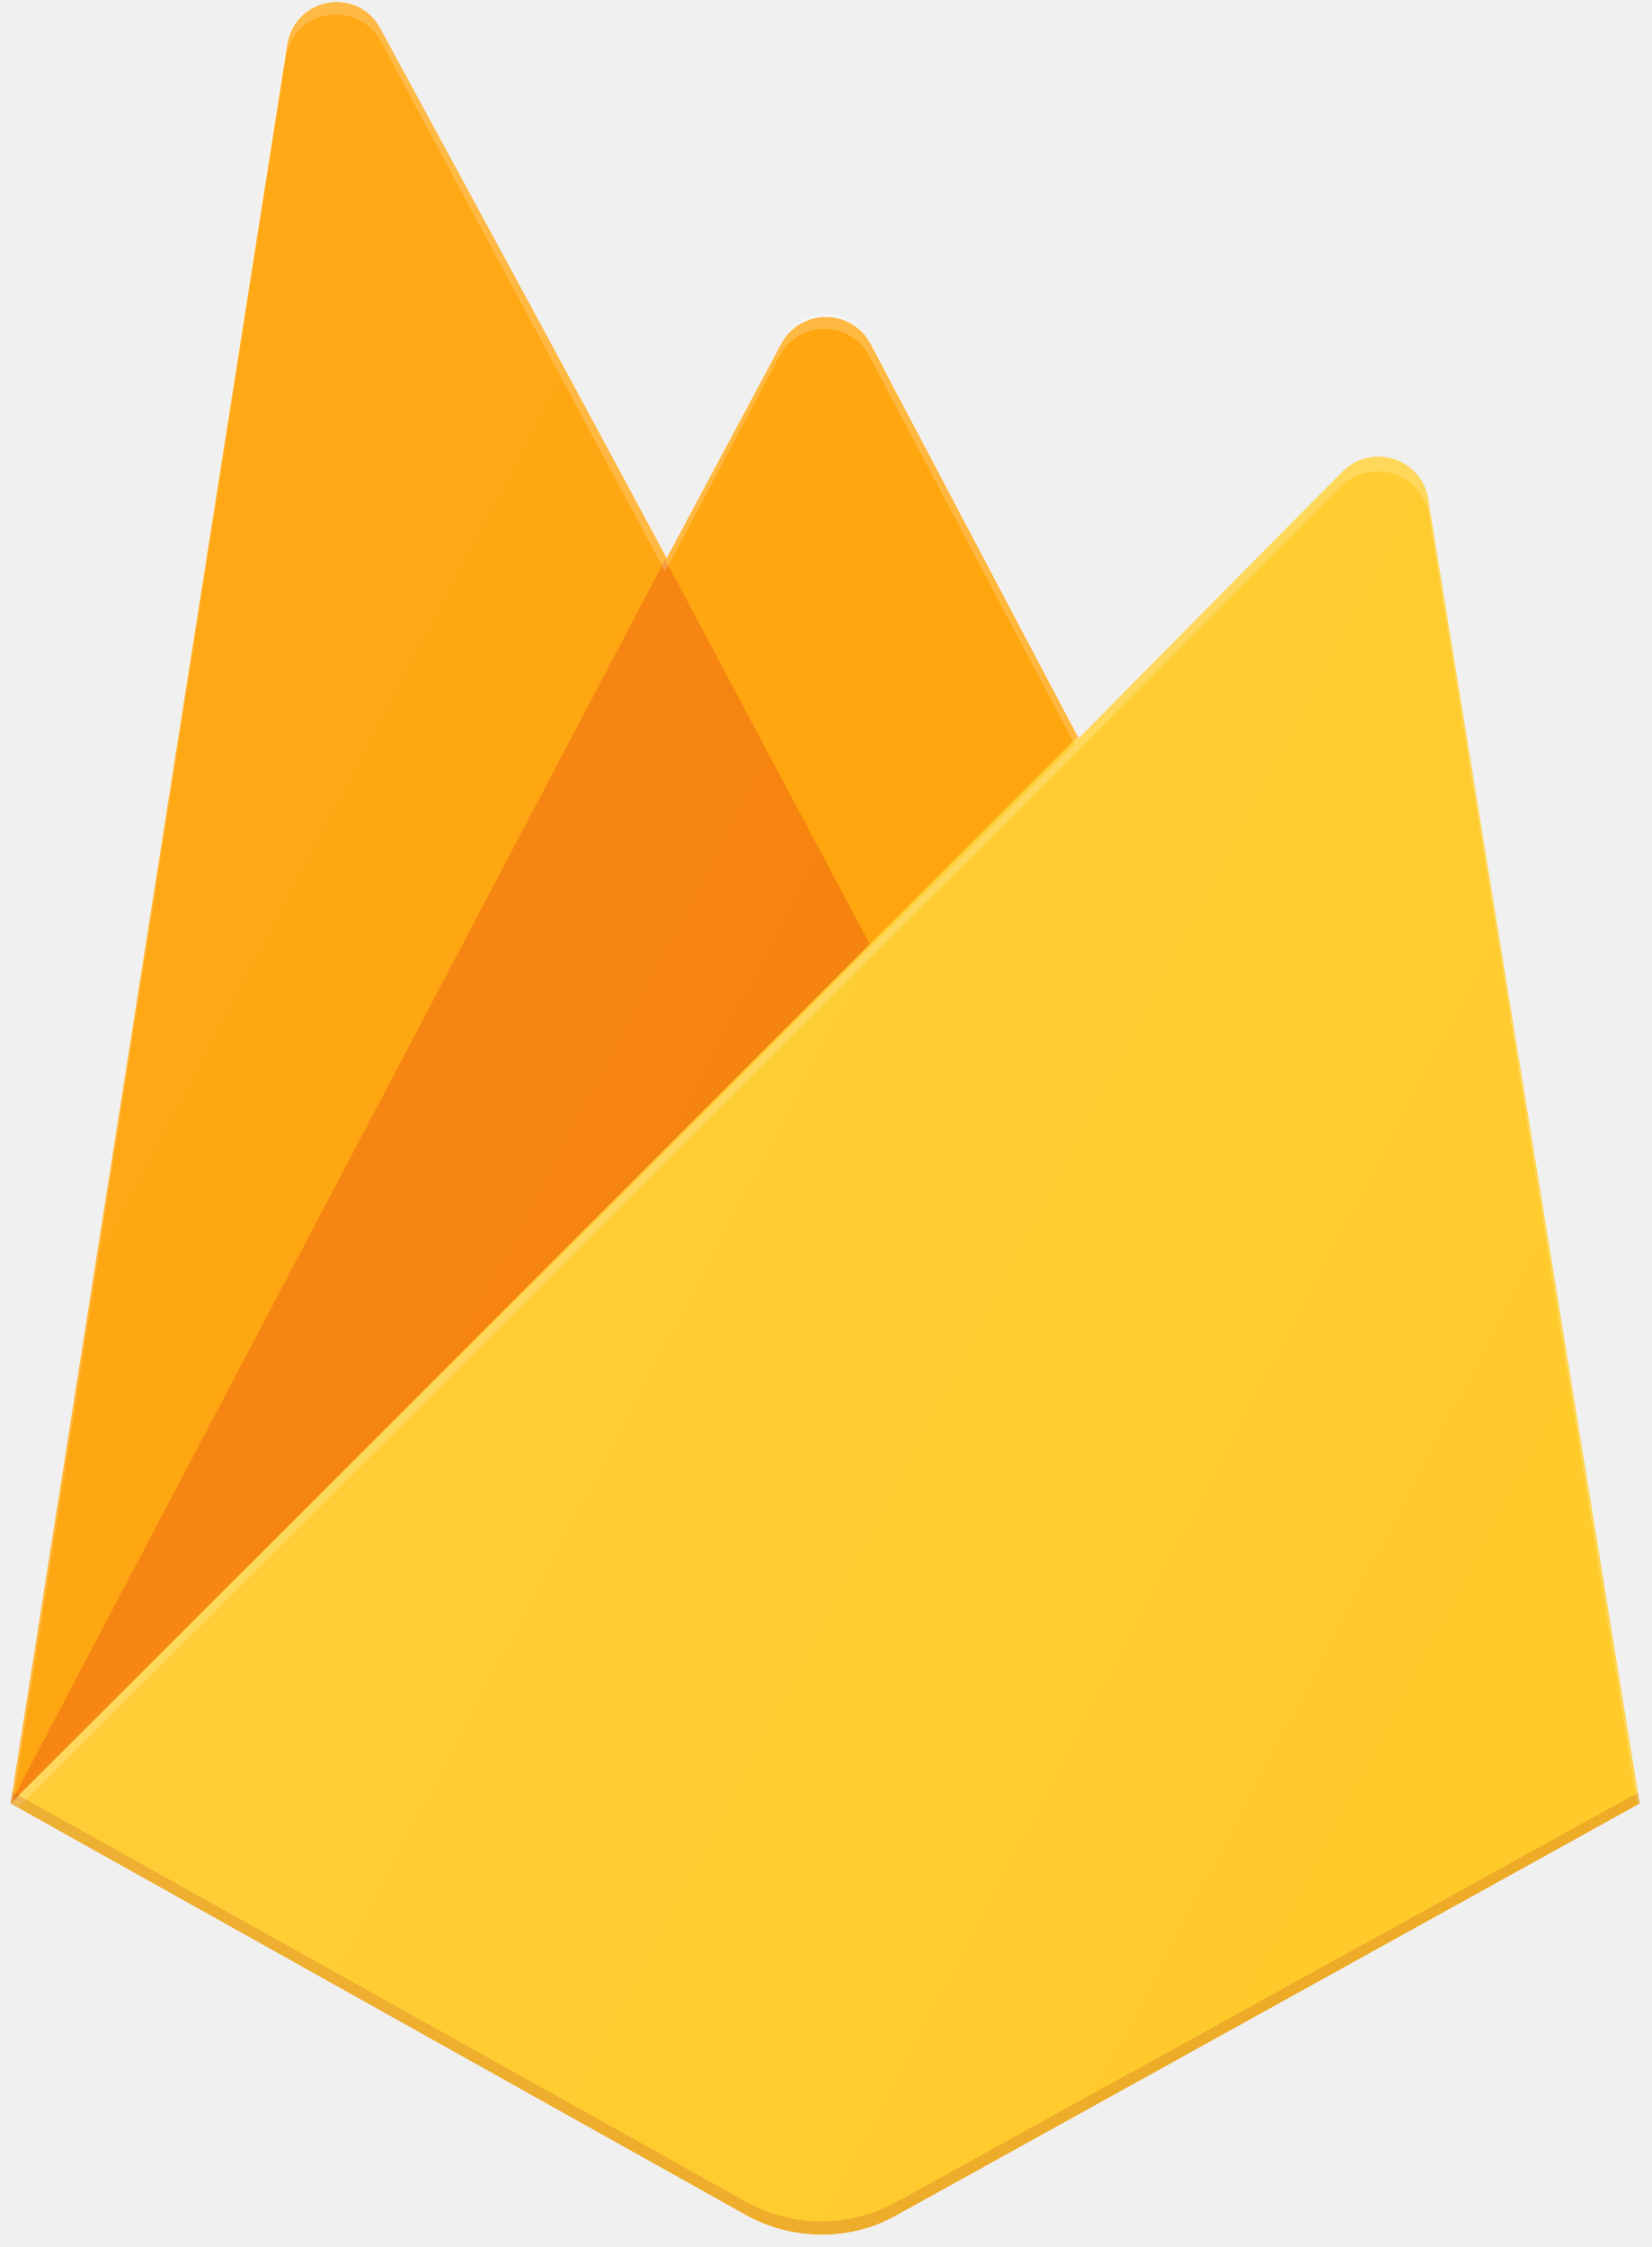
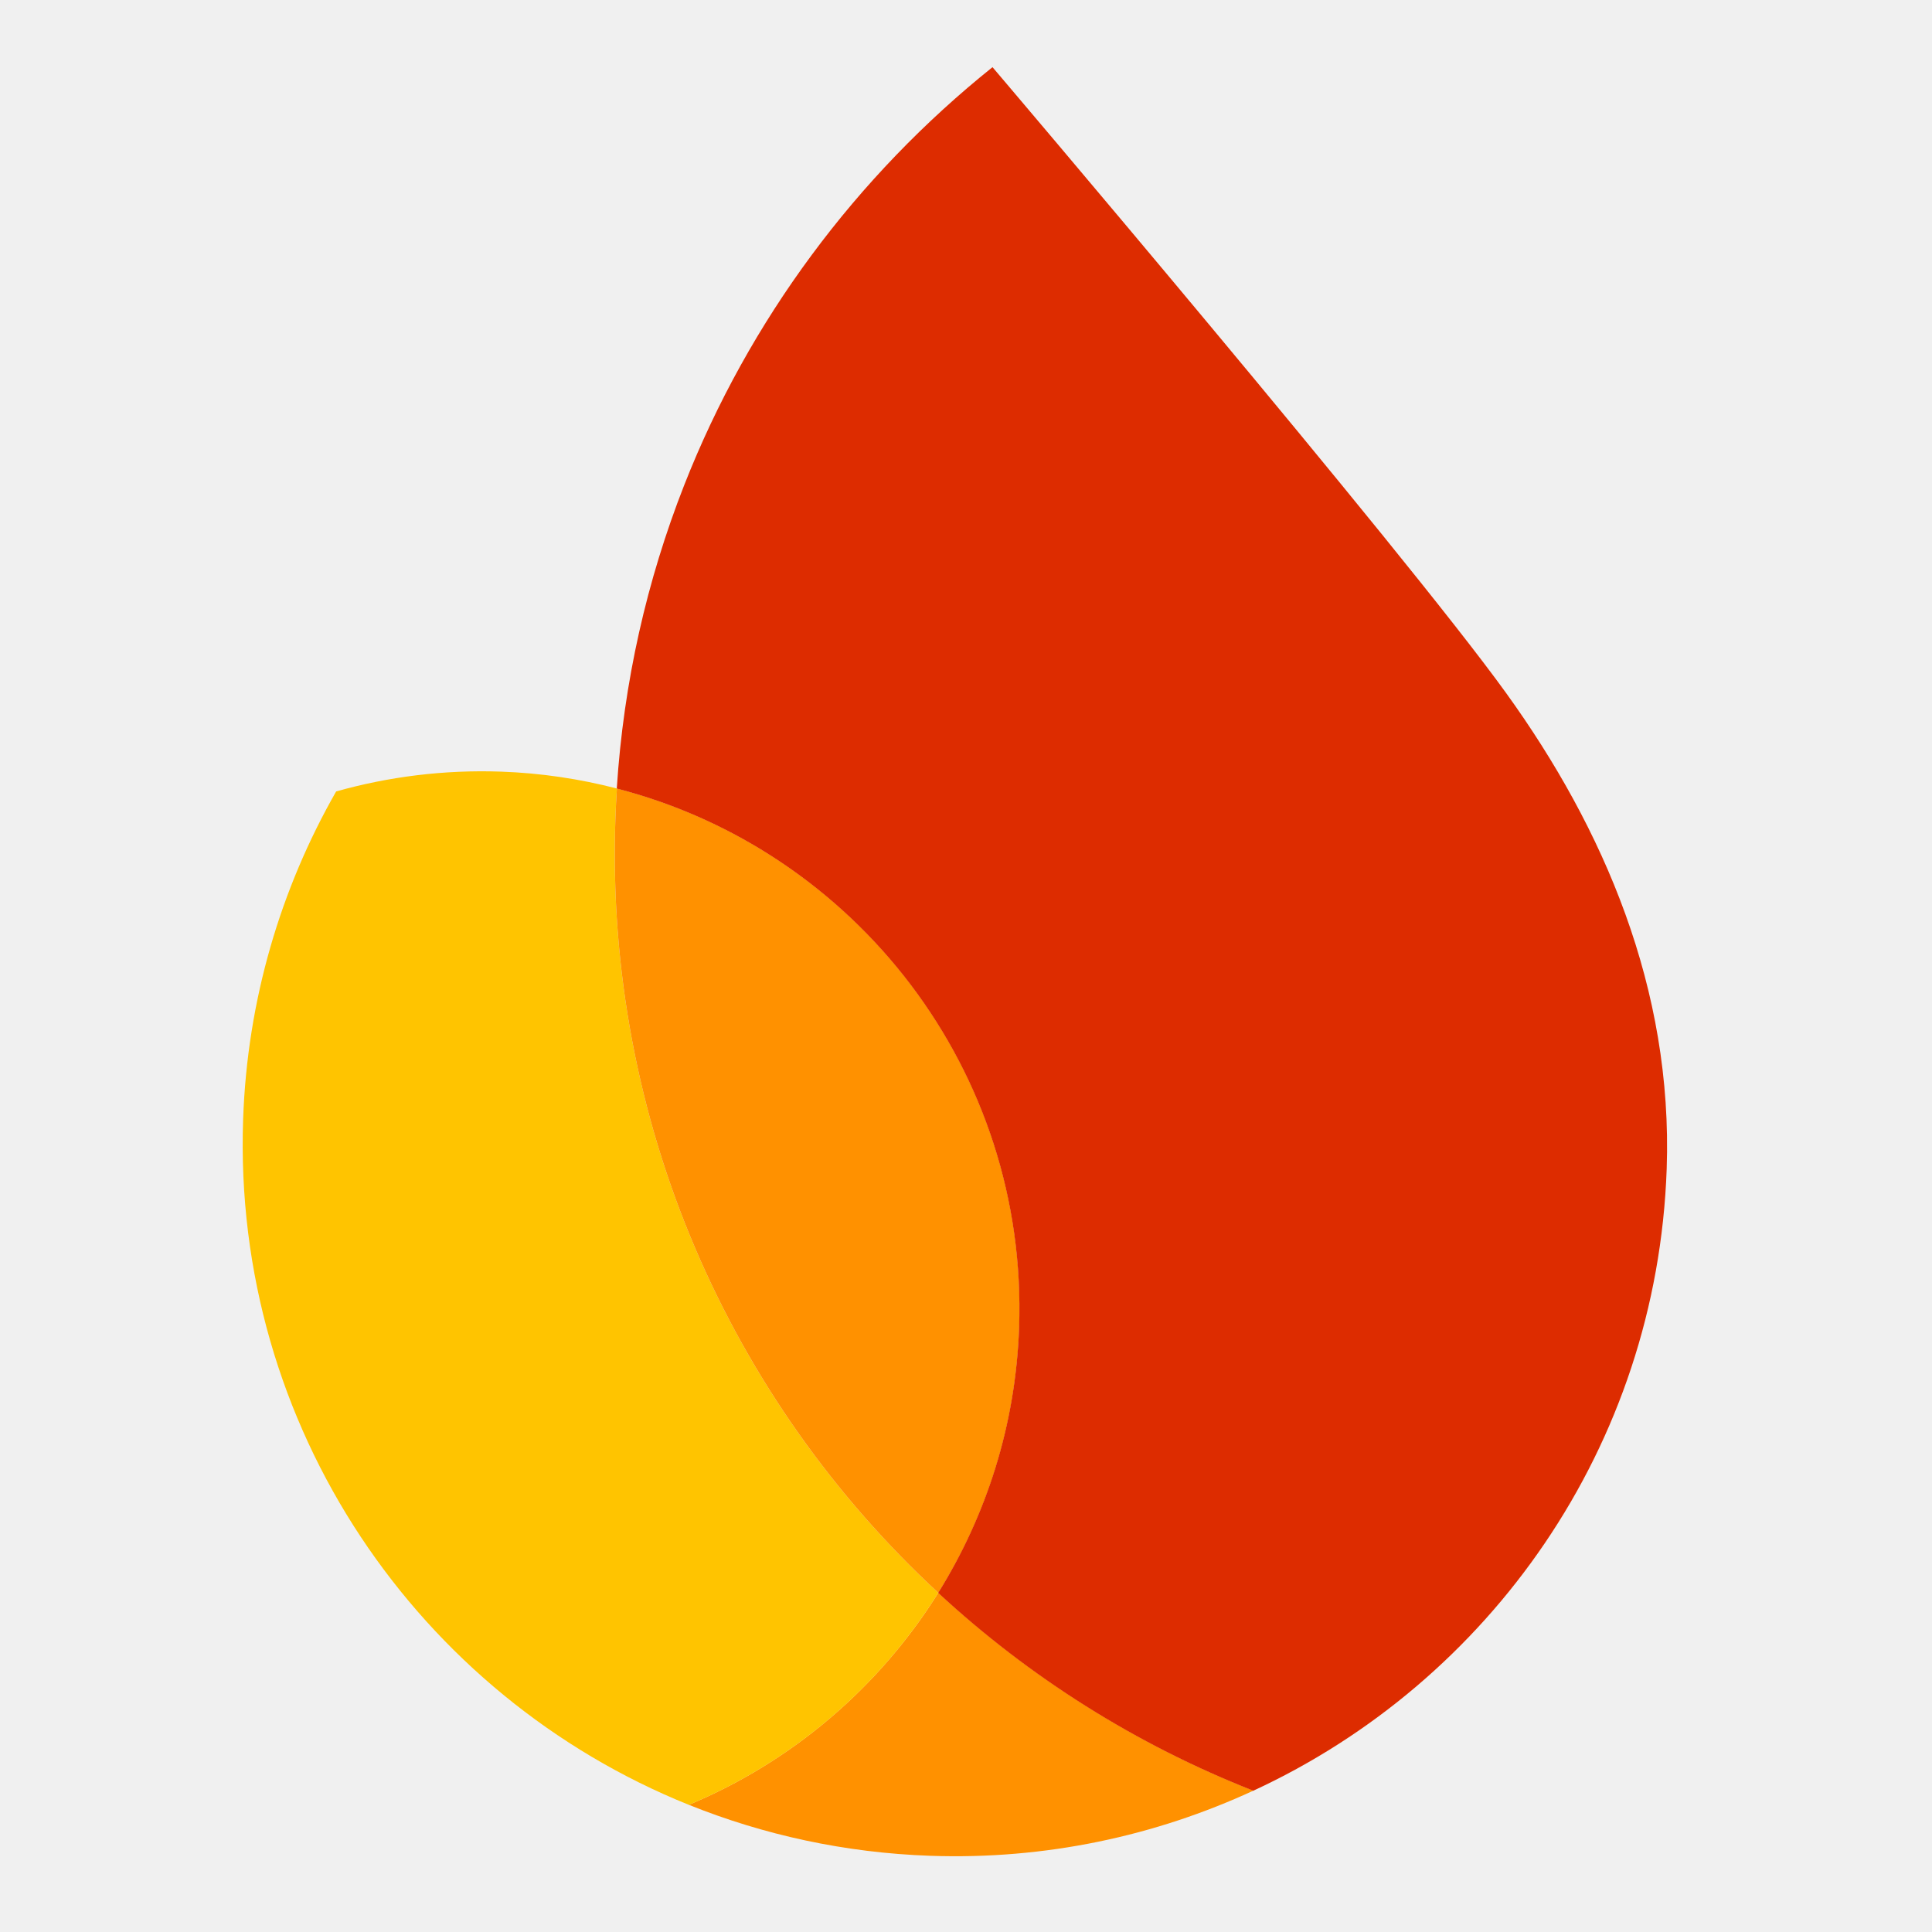
- <svg xmlns="http://www.w3.org/2000/svg" xmlns:xlink="http://www.w3.org/1999/xlink" viewBox="0 0 111 151">
-   <defs>
-     <linearGradient id="a" x1="-3.5%" x2="100.8%" y1="17%" y2="92.9%">
-       <stop offset="0" stop-color="#fff" stop-opacity=".1" />
-       <stop offset="1" stop-color="#fff" stop-opacity="0" />
-     </linearGradient>
-     <path id="b" d="m95.8 33.6a3.4 3.4 0 0 0 -5.8-1.9l-17.7 17.9-14-26.6a3.3 3.3 0 0 0 -6 0l-7.7 14.4-19.2-35.4c-1.5-3-6-2.2-6.4 1l-18.5 118.2 49.5 27.7c3.1 1.7 7 1.7 10 0l50-27.7z" />
-     <mask id="c" fill="#fff">
-       <use fill="#fff" fill-rule="evenodd" xlink:href="#b" />
-     </mask>
-   </defs>
-   <g fill="none" fill-rule="evenodd" transform="translate(.2)">
-     <use fill="url(#a)" fill-rule="nonzero" xlink:href="#b" />
-     <g fill-rule="nonzero" mask="url(#c)">
-       <path d="m.5 121.2 18.6-118.2c.5-3.2 4.8-4 6.4-1l19.1 35.5 7.7-14.4a3.4 3.4 0 0 1 6 0l51.7 98h-109.5z" fill="#ffa000" />
-       <path d="m64.5 75.2-20-37.6-44 83.6z" fill="#f57c00" />
-       <path d="m110 121.2-14.2-87.6a3.4 3.4 0 0 0 -5.8-1.9l-89.5 89.5 49.5 27.7c3.1 1.7 7 1.7 10 0z" fill="#ffca28" />
-       <path d="m95.8 33.6a3.4 3.4 0 0 0 -5.8-1.9l-17.7 17.9-14-26.6a3.3 3.3 0 0 0 -6 0l-7.7 14.4-19.2-35.4c-1.5-3-6-2.2-6.4 1l-18.5 118.2.5.3 71.2-71 17.8-17.9a3.5 3.5 0 0 1 5.8 1.9l14 86.7.2-.1-14.2-87.6zm-95.1 87.4 18.3-117.1c.5-3.3 4.8-4 6.4-1.1l19.1 35.6 7.7-14.5a3.4 3.4 0 0 1 6 0l13.8 26.1z" fill="#fff" fill-opacity=".2" />
-       <path d="m60 148a10.4 10.4 0 0 1 -10 0l-49.4-27.6-.1.8 49.5 27.7c3.1 1.7 7 1.7 10 0l50-27.7v-.8z" fill="#a52714" opacity=".2" />
-     </g>
-     <path d="m-26.9-6.7h164.3v163.7h-164.3z" mask="url(#c)" />
-     <path d="m95.8 33.6a3.4 3.4 0 0 0 -5.8-1.9l-17.7 17.9-14-26.6a3.3 3.3 0 0 0 -6 0l-7.7 14.4-19.2-35.4c-1.5-3-6-2.2-6.4 1l-18.5 118.2 49.5 27.7c3.1 1.7 7 1.7 10 0l50-27.7z" fill="url(#a)" fill-rule="nonzero" mask="url(#c)" />
-   </g>
+ <svg xmlns="http://www.w3.org/2000/svg" width="600" height="600" viewBox="0 0 600 600" fill="none">
+   <path d="M213.918 560.499C237.166 569.856 262.387 575.408 288.87 576.333C324.71 577.585 358.792 570.175 389.261 556.099C352.724 541.744 319.634 520.751 291.392 494.651C273.086 523.961 246.01 547.113 213.918 560.499Z" fill="#FF9100" />
+   <path d="M291.389 494.66C226.923 435.038 187.815 348.743 191.12 254.092C191.228 251.019 191.39 247.947 191.58 244.876C180.034 241.89 167.98 240.068 155.576 239.635C137.821 239.015 120.626 241.217 104.393 245.788C87.184 275.933 76.799 310.521 75.505 347.569C72.166 443.18 130.027 526.723 213.914 560.508C246.007 547.121 273.082 523.998 291.389 494.66Z" fill="#FFC400" />
+   <path d="M291.39 494.657C306.378 470.671 315.465 442.551 316.523 412.254C319.306 332.559 265.731 264.003 191.581 244.873C191.391 247.944 191.229 251.016 191.121 254.089C187.816 348.74 226.924 435.035 291.39 494.657Z" fill="#FF9100" />
+   <path d="M308.231 20.858C266 54.691 232.652 99.302 212.475 150.693C200.924 180.129 193.665 211.748 191.546 244.893C265.696 264.023 319.272 332.579 316.489 412.273C315.431 442.57 306.317 470.663 291.355 494.677C319.595 520.804 352.686 541.77 389.223 556.124C462.56 522.224 514.593 449.278 517.606 362.997C519.558 307.096 498.08 257.273 467.731 215.219C435.68 170.742 308.231 20.858 308.231 20.858Z" fill="#DD2C00" />
</svg>
